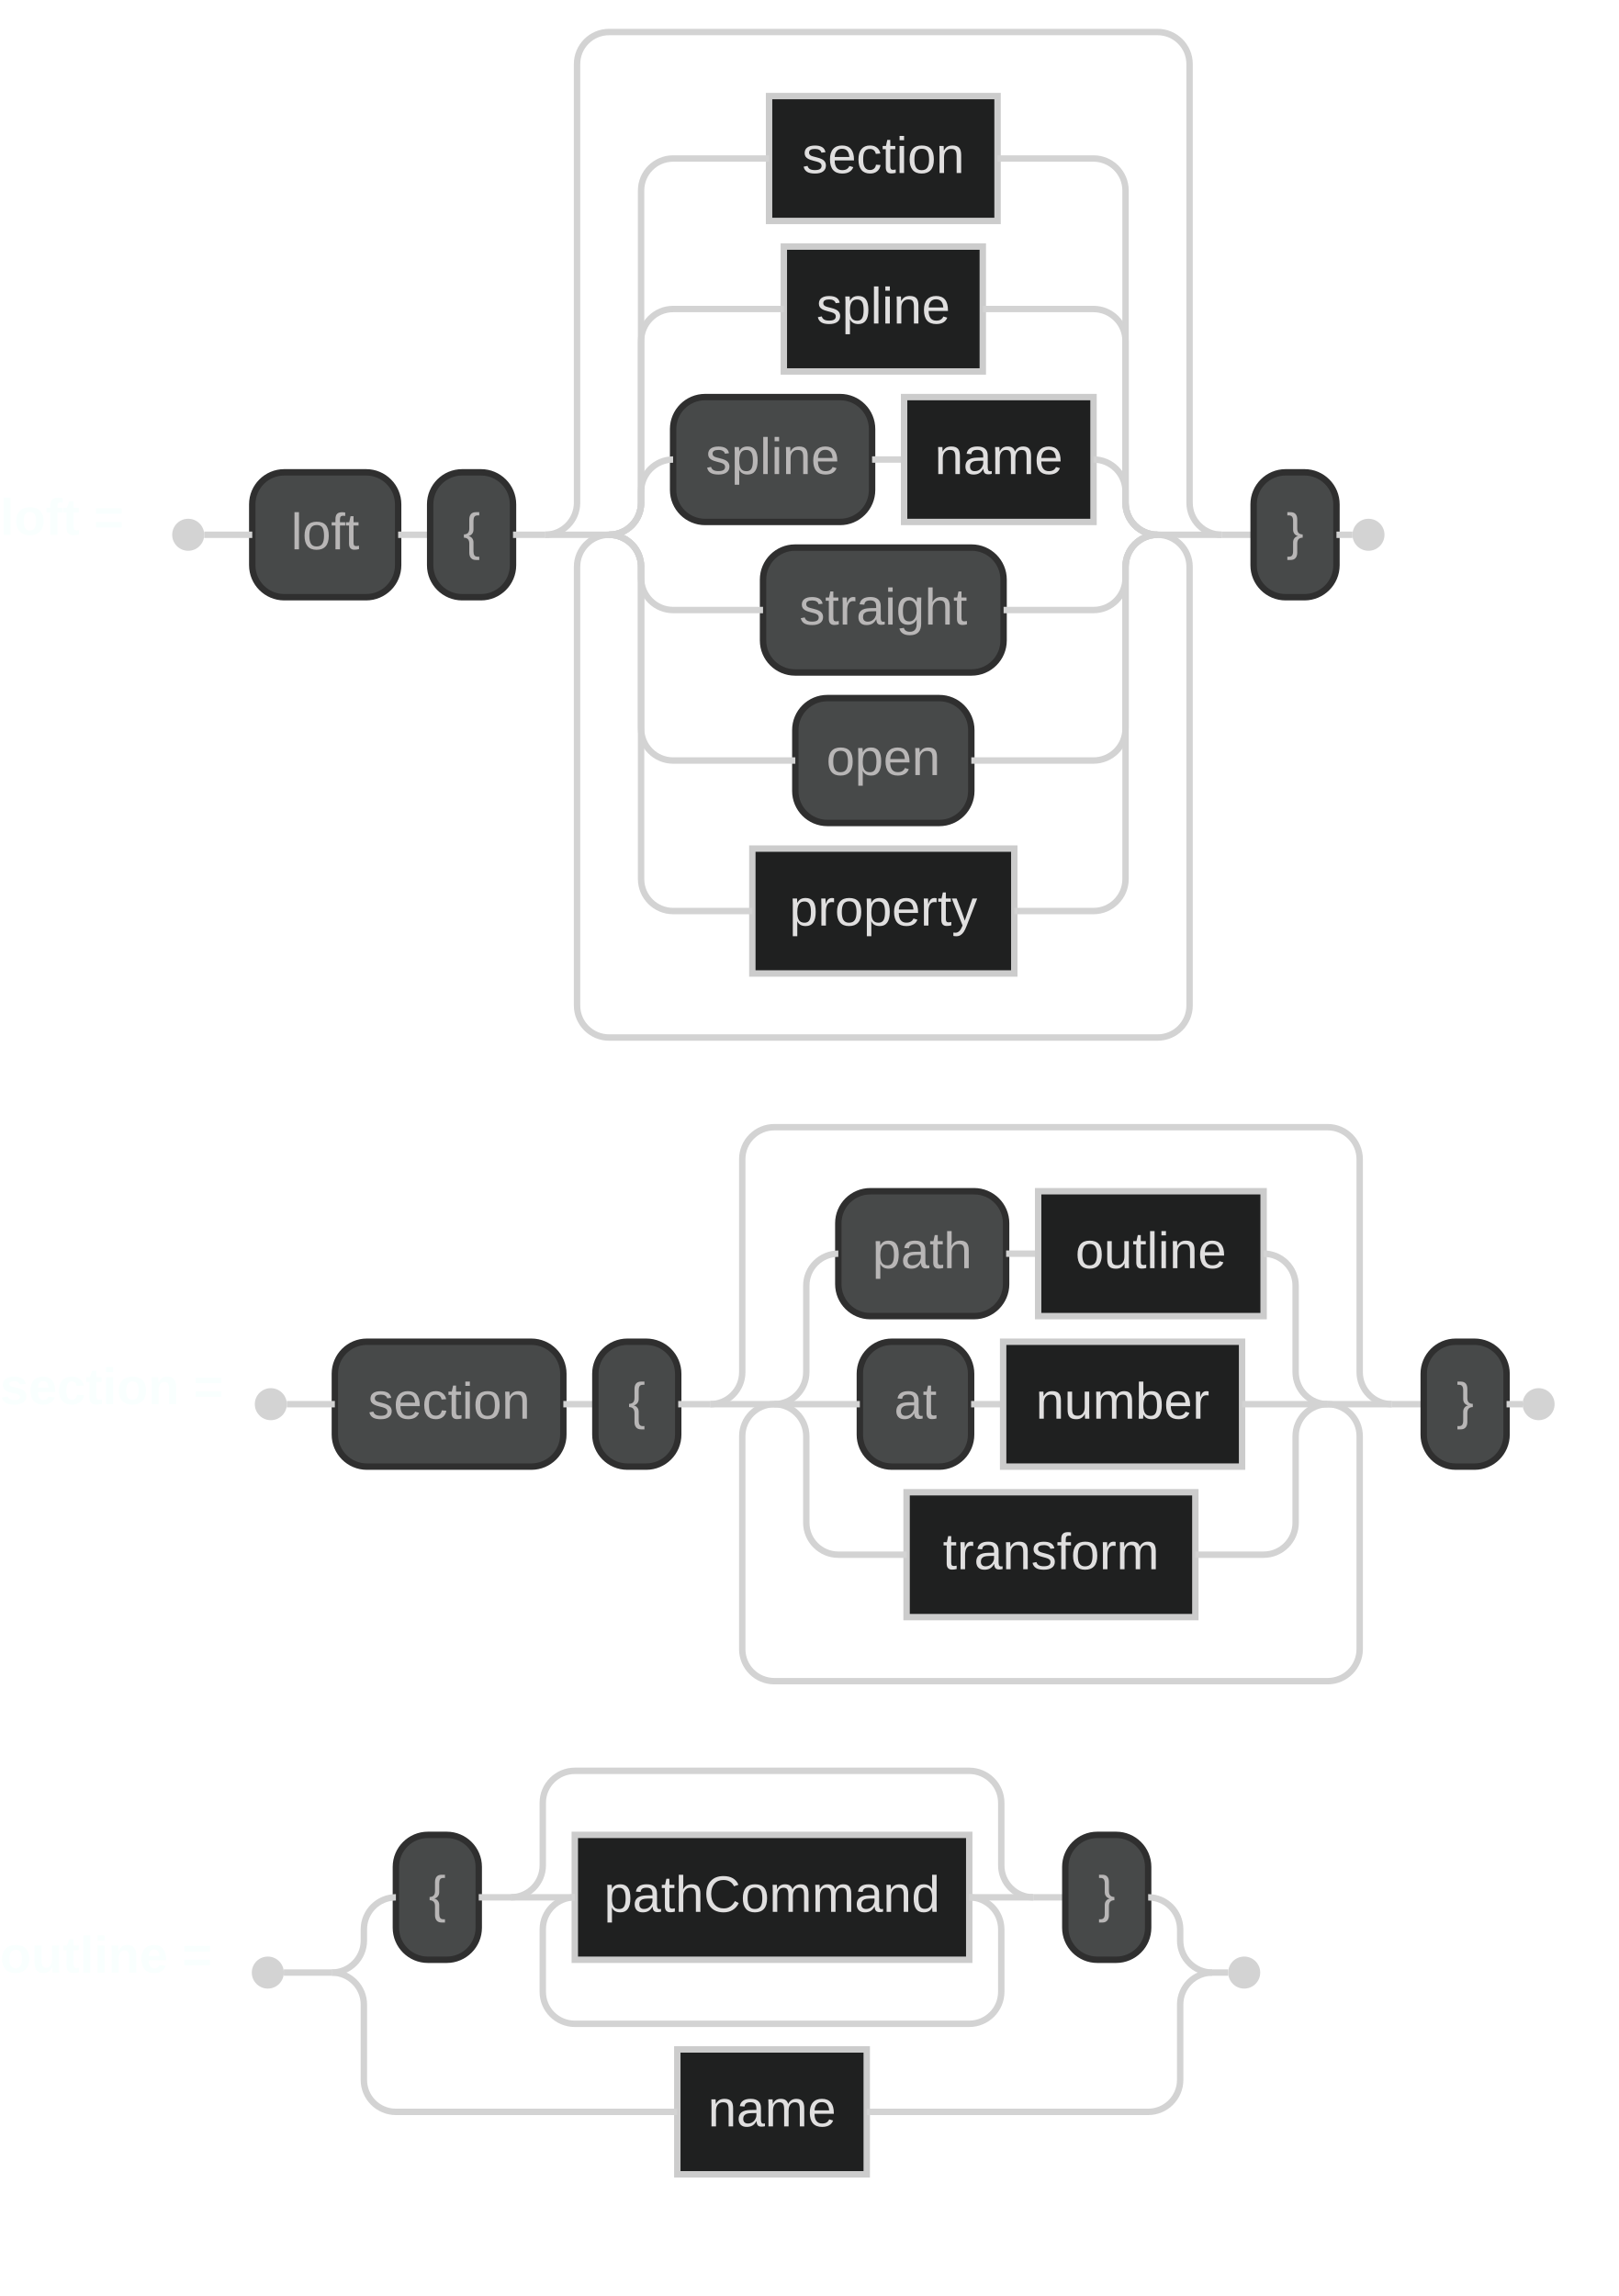
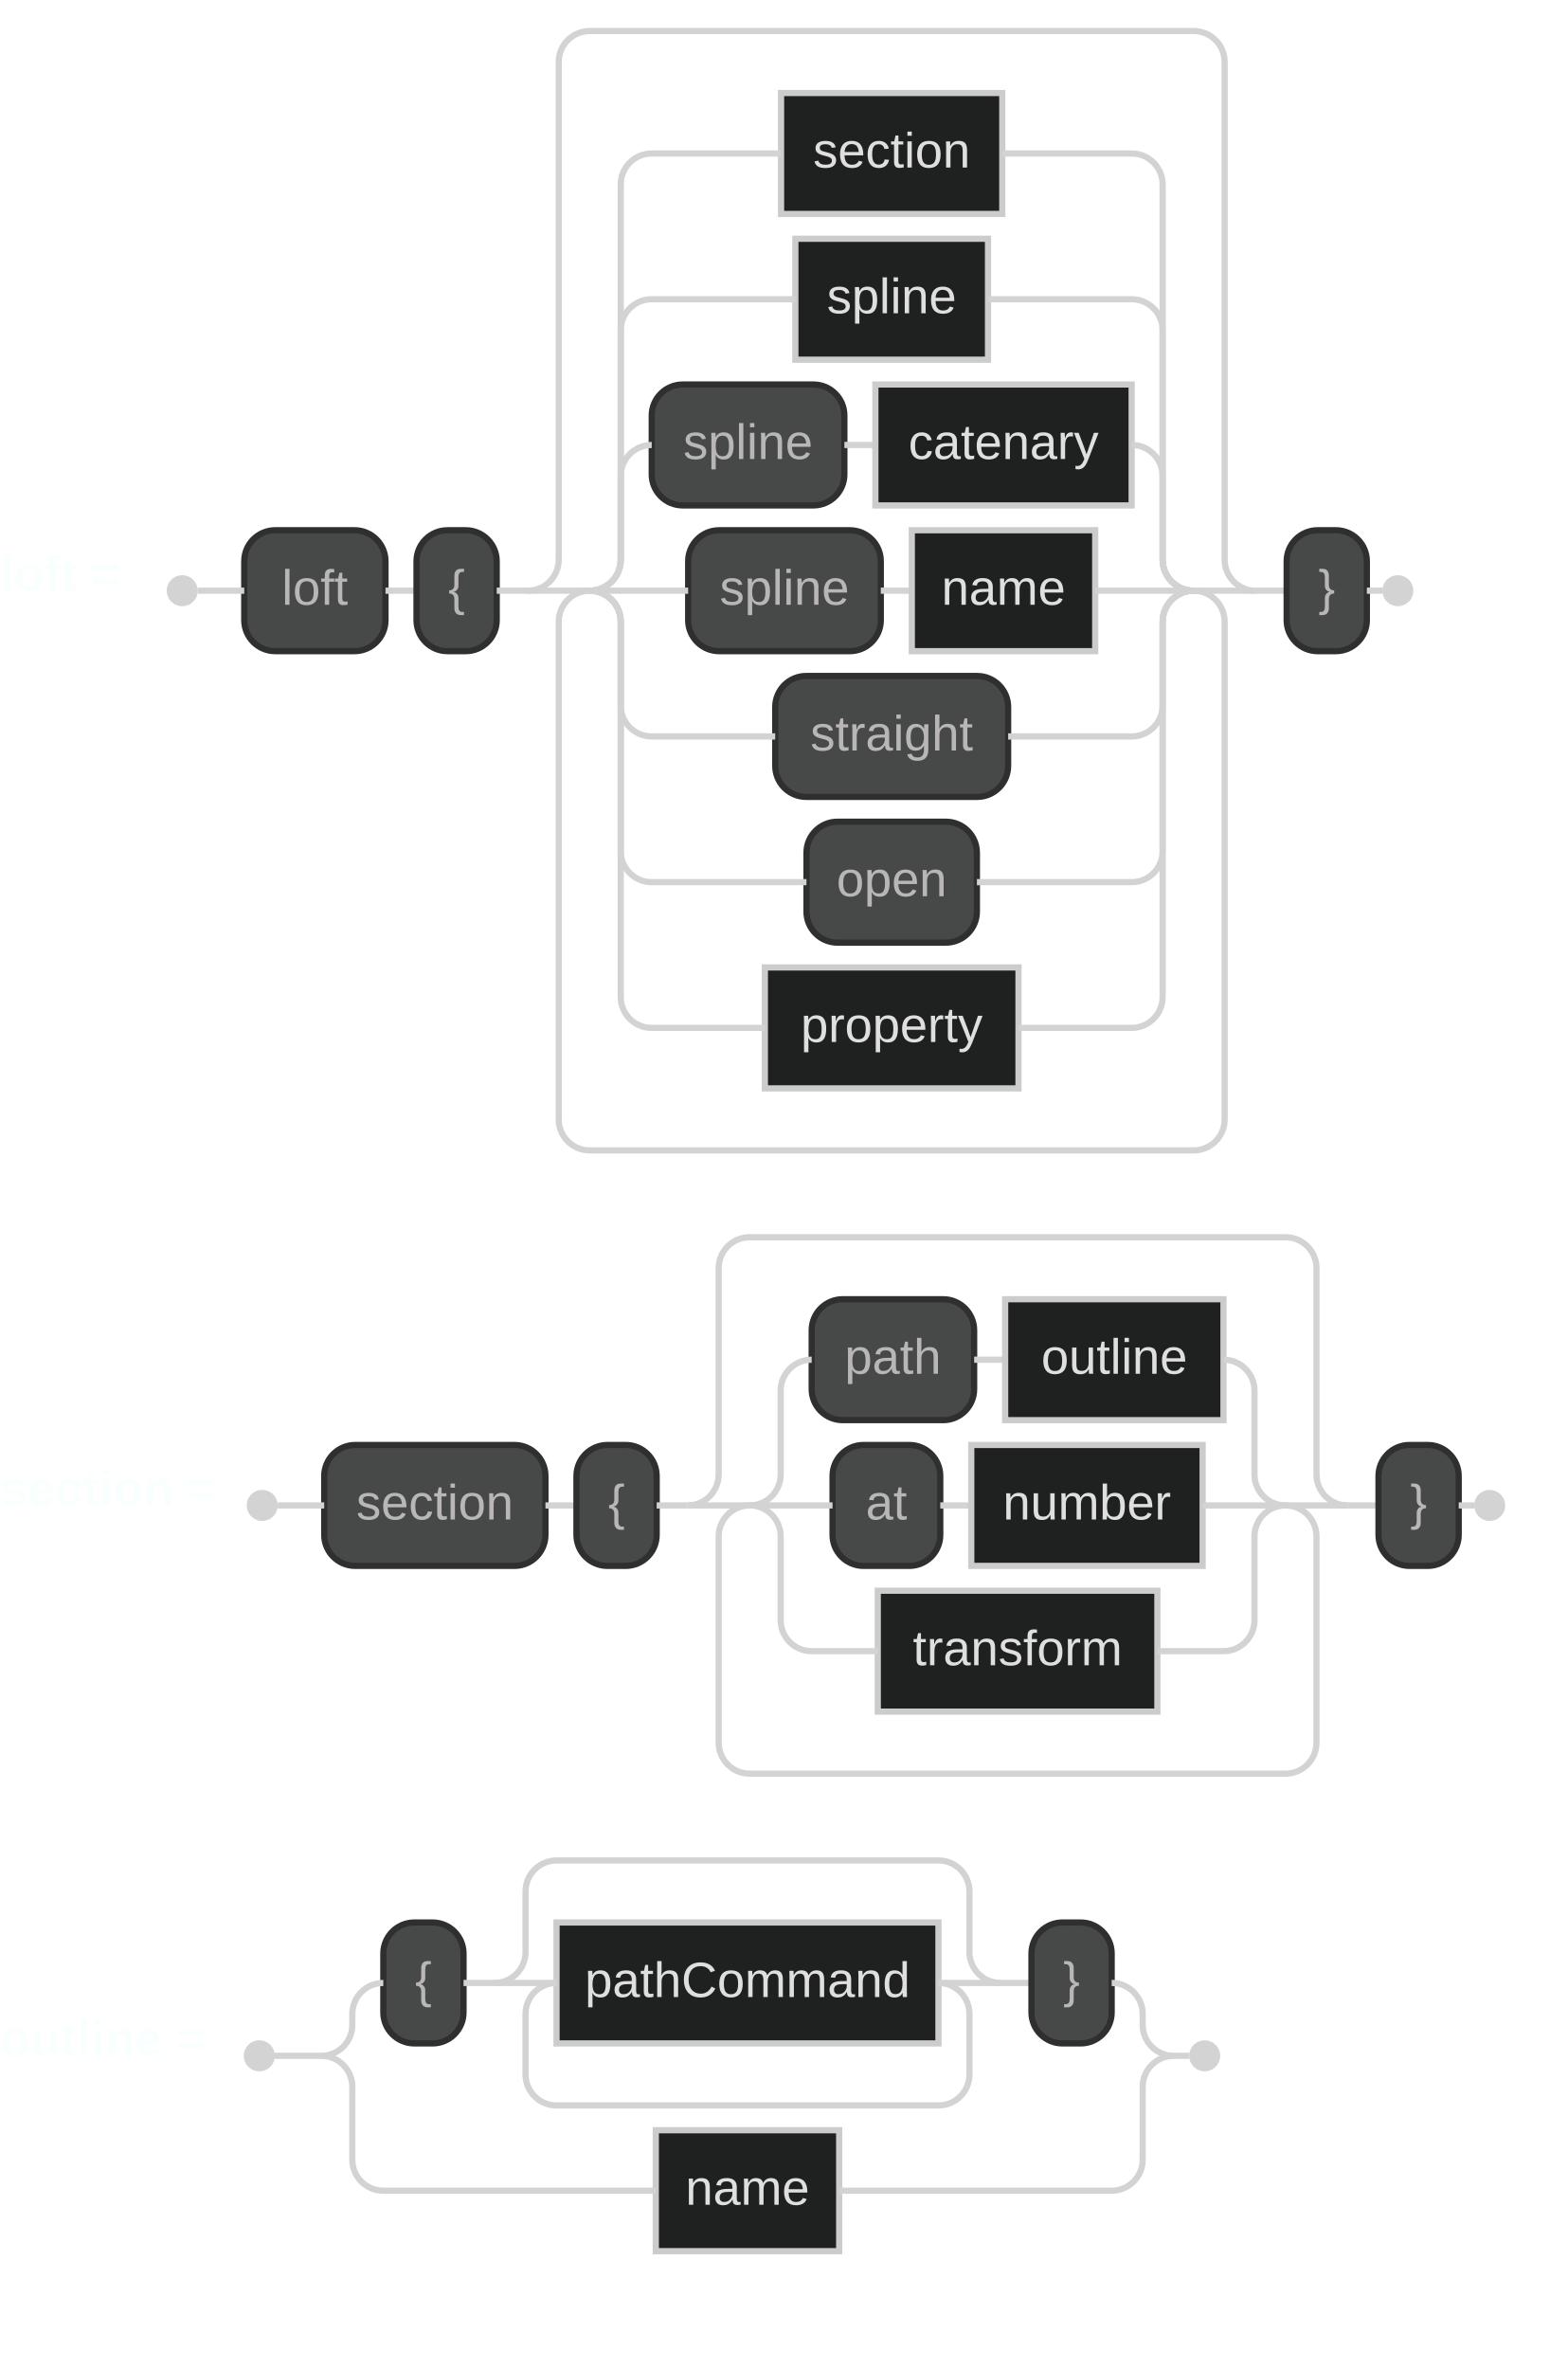
- <svg xmlns="http://www.w3.org/2000/svg" id="my-svg" width="100%" class="railroad-diagram" style="max-width: 505.516px; background-color: transparent;" viewBox="0 0 505.516 717" role="graphics-document document" aria-roledescription="railroadEbnf">
+ <svg xmlns="http://www.w3.org/2000/svg" id="my-svg" width="100%" class="railroad-diagram" style="max-width: 505.516px; background-color: transparent;" viewBox="0 0 505.516 764" role="graphics-document document" aria-roledescription="railroadEbnf">
  <style>#my-svg{font-family:"trebuchet ms",verdana,arial,sans-serif;font-size:16px;fill:#ccc;}@keyframes edge-animation-frame{from{stroke-dashoffset:0;}}@keyframes dash{to{stroke-dashoffset:0;}}#my-svg .edge-animation-slow{stroke-dasharray:9,5!important;stroke-dashoffset:900;animation:dash 50s linear infinite;stroke-linecap:round;}#my-svg .edge-animation-fast{stroke-dasharray:9,5!important;stroke-dashoffset:900;animation:dash 20s linear infinite;stroke-linecap:round;}#my-svg .error-icon{fill:#a44141;}#my-svg .error-text{fill:#ddd;stroke:#ddd;}#my-svg .edge-thickness-normal{stroke-width:1px;}#my-svg .edge-thickness-thick{stroke-width:3.5px;}#my-svg .edge-pattern-solid{stroke-dasharray:0;}#my-svg .edge-thickness-invisible{stroke-width:0;fill:none;}#my-svg .edge-pattern-dashed{stroke-dasharray:3;}#my-svg .edge-pattern-dotted{stroke-dasharray:2;}#my-svg .marker{fill:lightgrey;stroke:lightgrey;}#my-svg .marker.cross{stroke:lightgrey;}#my-svg svg{font-family:"trebuchet ms",verdana,arial,sans-serif;font-size:16px;}#my-svg p{margin:0;}#my-svg .railroad-diagram{font-family:"trebuchet ms",verdana,arial,sans-serif;font-size:16px;}#my-svg .railroad-terminal rect{fill:hsl(180, 1.587%, 28.353%);stroke:hsl(180, 0%, 18.353%);stroke-width:2px;}#my-svg .railroad-terminal text{fill:rgb(183.848, 181.552, 181.552);font-family:"trebuchet ms",verdana,arial,sans-serif;font-size:16px;text-anchor:middle;dominant-baseline:middle;}#my-svg .railroad-nonterminal rect{fill:#1f2020;stroke:#cccccc;stroke-width:2px;}#my-svg .railroad-nonterminal text{fill:#e0dfdf;font-family:"trebuchet ms",verdana,arial,sans-serif;font-size:16px;text-anchor:middle;dominant-baseline:middle;}#my-svg .railroad-line{stroke:lightgrey;stroke-width:2px;fill:none;}#my-svg .railroad-start circle,#my-svg .railroad-end circle{fill:lightgrey;}#my-svg .railroad-comment ellipse{fill:#181818;stroke:hsl(20, 0%, 2.353%);stroke-width:2px;}#my-svg .railroad-comment text{fill:rgb(223, 223.667, 224);font-style:italic;font-family:"trebuchet ms",verdana,arial,sans-serif;font-size:16px;text-anchor:middle;dominant-baseline:middle;}#my-svg .railroad-special rect{fill:hsl(20, 1.587%, 12.353%);stroke:hsl(20, 0%, 2.353%);stroke-width:2px;stroke-dasharray:5,3;}#my-svg .railroad-special text{fill:#e0dfdf;font-family:"trebuchet ms",verdana,arial,sans-serif;font-size:16px;text-anchor:middle;dominant-baseline:middle;}#my-svg .railroad-rule-name{font-weight:bold;fill:#F9FFFE;font-family:"trebuchet ms",verdana,arial,sans-serif;font-size:16px;}#my-svg .node .neo-node{stroke:#ccc;}#my-svg [data-look="neo"].node rect,#my-svg [data-look="neo"].cluster rect,#my-svg [data-look="neo"].node polygon{stroke:url(#my-svg-gradient);filter:drop-shadow( 1px 2px 2px rgba(185,185,185,1));}#my-svg [data-look="neo"].swimlane.cluster rect{filter:none;}#my-svg [data-look="neo"].node path{stroke:url(#my-svg-gradient);stroke-width:1px;}#my-svg [data-look="neo"].node .outer-path{filter:drop-shadow( 1px 2px 2px rgba(185,185,185,1));}#my-svg [data-look="neo"].node .neo-line path{stroke:#ccc;filter:none;}#my-svg [data-look="neo"].node circle{stroke:url(#my-svg-gradient);filter:drop-shadow( 1px 2px 2px rgba(185,185,185,1));}#my-svg [data-look="neo"].node circle .state-start{fill:#000000;}#my-svg [data-look="neo"].icon-shape .icon{fill:url(#my-svg-gradient);filter:drop-shadow( 1px 2px 2px rgba(185,185,185,1));}#my-svg [data-look="neo"].icon-shape .icon-neo path{stroke:url(#my-svg-gradient);filter:drop-shadow( 1px 2px 2px rgba(185,185,185,1));}#my-svg :root{--mermaid-font-family:"trebuchet ms",verdana,arial,sans-serif;}</style>
  <g />
  <g class="railroad-rule" transform="translate(0, 10)">
    <g transform="translate(78.78125, 0)">
      <g class="railroad-sequence">
-         <g class="railroad-terminal" transform="translate(0, 137.5)">
+         <g class="railroad-terminal" transform="translate(0, 161)">
          <rect x="0" y="0" width="45.562" height="39" rx="10" ry="10" />
          <text x="22.781" y="19.5">loft</text>
        </g>
-         <path class="railroad-line" d="M 45.562 157 L 55.562 157" />
-         <g class="railroad-terminal" transform="translate(55.5625, 137.5)">
+         <path class="railroad-line" d="M 45.562 180.5 L 55.562 180.5" />
+         <g class="railroad-terminal" transform="translate(55.5625, 161)">
          <rect x="0" y="0" width="25.875" height="39" rx="10" ry="10" />
          <text x="12.938" y="19.5">{</text>
        </g>
-         <path class="railroad-line" d="M 81.438 157 L 91.438 157" />
+         <path class="railroad-line" d="M 81.438 180.5 L 91.438 180.5" />
        <g class="railroad-repetition" transform="translate(91.4375, 0)">
          <g class="railroad-choice" transform="translate(20, 20)">
-             <g class="railroad-nonterminal" transform="translate(49.96875, 0)">
+             <g class="railroad-nonterminal" transform="translate(61.71875, 0)">
              <rect x="0" y="0" width="71.359" height="39" />
              <text x="35.68" y="19.5">section</text>
            </g>
-             <path class="railroad-line" d="M 0 137 A 10 10 0 0 0 10 127 L 10 29.5 A 10 10 0 0 1 20 19.5 L 49.969 19.5" />
-             <path class="railroad-line" d="M 121.328 19.5 L 151.297 19.5 A 10 10 0 0 1 161.297 29.5 L 161.297 127 A 10 10 0 0 0 171.297 137" />
-             <g class="railroad-nonterminal" transform="translate(54.57812, 47)">
+             <path class="railroad-line" d="M 0 160.5 A 10 10 0 0 0 10 150.5 L 10 29.5 A 10 10 0 0 1 20 19.5 L 61.719 19.5" />
+             <path class="railroad-line" d="M 133.078 19.5 L 174.797 19.5 A 10 10 0 0 1 184.797 29.5 L 184.797 150.5 A 10 10 0 0 0 194.797 160.5" />
+             <g class="railroad-nonterminal" transform="translate(66.32812, 47)">
              <rect x="0" y="0" width="62.141" height="39" />
              <text x="31.07" y="19.5">spline</text>
            </g>
-             <path class="railroad-line" d="M 0 137 A 10 10 0 0 0 10 127 L 10 76.5 A 10 10 0 0 1 20 66.5 L 54.578 66.5" />
-             <path class="railroad-line" d="M 116.719 66.5 L 151.297 66.5 A 10 10 0 0 1 161.297 76.5 L 161.297 127 A 10 10 0 0 0 171.297 137" />
+             <path class="railroad-line" d="M 0 160.5 A 10 10 0 0 0 10 150.5 L 10 76.5 A 10 10 0 0 1 20 66.5 L 66.328 66.5" />
+             <path class="railroad-line" d="M 128.469 66.5 L 174.797 66.5 A 10 10 0 0 1 184.797 76.5 L 184.797 150.5 A 10 10 0 0 0 194.797 160.5" />
            <g class="railroad-sequence" transform="translate(20, 94)">
+               <g class="railroad-terminal" transform="translate(0, 0)">
+                 <rect x="0" y="0" width="62.141" height="39" rx="10" ry="10" />
+                 <text x="31.07" y="19.5">spline</text>
+               </g>
+               <path class="railroad-line" d="M 62.141 19.5 L 72.141 19.5" />
+               <g class="railroad-nonterminal" transform="translate(72.14062, 0)">
+                 <rect x="0" y="0" width="82.656" height="39" />
+                 <text x="41.328" y="19.5">catenary</text>
+               </g>
+             </g>
+             <path class="railroad-line" d="M 0 160.5 A 10 10 0 0 0 10 150.5 L 10 123.5 A 10 10 0 0 1 20 113.5 L 20 113.5" />
+             <path class="railroad-line" d="M 174.797 113.5 L 174.797 113.5 A 10 10 0 0 1 184.797 123.5 L 184.797 150.5 A 10 10 0 0 0 194.797 160.5" />
+             <g class="railroad-sequence" transform="translate(31.75, 141)">
              <g class="railroad-terminal" transform="translate(0, 0)">
                <rect x="0" y="0" width="62.141" height="39" rx="10" ry="10" />
                <text x="31.07" y="19.5">spline</text>
              </g>
              <path class="railroad-line" d="M 62.141 19.5 L 72.141 19.5" />
              <g class="railroad-nonterminal" transform="translate(72.14062, 0)">
                <rect x="0" y="0" width="59.156" height="39" />
                <text x="29.578" y="19.5">name</text>
              </g>
            </g>
-             <path class="railroad-line" d="M 0 137 A 10 10 0 0 0 10 127 L 10 123.5 A 10 10 0 0 1 20 113.5 L 20 113.5" />
-             <path class="railroad-line" d="M 151.297 113.5 L 151.297 113.5 A 10 10 0 0 1 161.297 123.5 L 161.297 127 A 10 10 0 0 0 171.297 137" />
-             <g class="railroad-terminal" transform="translate(48.08594, 141)">
+             <path class="railroad-line" d="M 0 160.5 L 31.75 160.5" />
+             <path class="railroad-line" d="M 163.047 160.5 L 194.797 160.5" />
+             <g class="railroad-terminal" transform="translate(59.83594, 188)">
              <rect x="0" y="0" width="75.125" height="39" rx="10" ry="10" />
              <text x="37.562" y="19.5">straight</text>
            </g>
-             <path class="railroad-line" d="M 0 137 A 10 10 0 0 1 10 147 L 10 150.5 A 10 10 0 0 0 20 160.5 L 48.086 160.5" />
-             <path class="railroad-line" d="M 123.211 160.5 L 151.297 160.5 A 10 10 0 0 0 161.297 150.5 L 161.297 147 A 10 10 0 0 1 171.297 137" />
-             <g class="railroad-terminal" transform="translate(58.16406, 188)">
+             <path class="railroad-line" d="M 0 160.5 A 10 10 0 0 1 10 170.5 L 10 197.5 A 10 10 0 0 0 20 207.5 L 59.836 207.5" />
+             <path class="railroad-line" d="M 134.961 207.5 L 174.797 207.5 A 10 10 0 0 0 184.797 197.5 L 184.797 170.5 A 10 10 0 0 1 194.797 160.5" />
+             <g class="railroad-terminal" transform="translate(69.91406, 235)">
              <rect x="0" y="0" width="54.969" height="39" rx="10" ry="10" />
              <text x="27.484" y="19.5">open</text>
            </g>
-             <path class="railroad-line" d="M 0 137 A 10 10 0 0 1 10 147 L 10 197.5 A 10 10 0 0 0 20 207.5 L 58.164 207.5" />
-             <path class="railroad-line" d="M 113.133 207.5 L 151.297 207.5 A 10 10 0 0 0 161.297 197.5 L 161.297 147 A 10 10 0 0 1 171.297 137" />
-             <g class="railroad-nonterminal" transform="translate(44.74219, 235)">
+             <path class="railroad-line" d="M 0 160.5 A 10 10 0 0 1 10 170.5 L 10 244.5 A 10 10 0 0 0 20 254.5 L 69.914 254.5" />
+             <path class="railroad-line" d="M 124.883 254.5 L 174.797 254.5 A 10 10 0 0 0 184.797 244.5 L 184.797 170.5 A 10 10 0 0 1 194.797 160.5" />
+             <g class="railroad-nonterminal" transform="translate(56.49219, 282)">
              <rect x="0" y="0" width="81.812" height="39" />
              <text x="40.906" y="19.5">property</text>
            </g>
-             <path class="railroad-line" d="M 0 137 A 10 10 0 0 1 10 147 L 10 244.5 A 10 10 0 0 0 20 254.5 L 44.742 254.5" />
-             <path class="railroad-line" d="M 126.555 254.5 L 151.297 254.5 A 10 10 0 0 0 161.297 244.5 L 161.297 147 A 10 10 0 0 1 171.297 137" />
-           </g>
-           <path class="railroad-line" d="M 0 157 L 20 157" />
-           <path class="railroad-line" d="M 191.297 157 L 211.297 157" />
-           <path class="railroad-line" d="M 191.297 157 A 10 10 0 0 1 201.297 167 L 201.297 304 A 10 10 0 0 1 191.297 314 L 20 314 A 10 10 0 0 1 10 304 L 10 167 A 10 10 0 0 1 20 157" />
-           <path class="railroad-line" d="M 0 157 A 10 10 0 0 0 10 147 L 10 10 A 10 10 0 0 1 20 0 L 191.297 0 A 10 10 0 0 1 201.297 10 L 201.297 147 A 10 10 0 0 0 211.297 157" />
-         </g>
-         <path class="railroad-line" d="M 302.734 157 L 312.734 157" />
-         <g class="railroad-terminal" transform="translate(312.7344, 137.5)">
+             <path class="railroad-line" d="M 0 160.5 A 10 10 0 0 1 10 170.5 L 10 291.5 A 10 10 0 0 0 20 301.5 L 56.492 301.5" />
+             <path class="railroad-line" d="M 138.305 301.5 L 174.797 301.5 A 10 10 0 0 0 184.797 291.5 L 184.797 170.5 A 10 10 0 0 1 194.797 160.5" />
+           </g>
+           <path class="railroad-line" d="M 0 180.5 L 20 180.5" />
+           <path class="railroad-line" d="M 214.797 180.5 L 234.797 180.5" />
+           <path class="railroad-line" d="M 214.797 180.5 A 10 10 0 0 1 224.797 190.5 L 224.797 351 A 10 10 0 0 1 214.797 361 L 20 361 A 10 10 0 0 1 10 351 L 10 190.5 A 10 10 0 0 1 20 180.5" />
+           <path class="railroad-line" d="M 0 180.5 A 10 10 0 0 0 10 170.5 L 10 10 A 10 10 0 0 1 20 0 L 214.797 0 A 10 10 0 0 1 224.797 10 L 224.797 170.5 A 10 10 0 0 0 234.797 180.5" />
+         </g>
+         <path class="railroad-line" d="M 326.234 180.5 L 336.234 180.5" />
+         <g class="railroad-terminal" transform="translate(336.2344, 161)">
          <rect x="0" y="0" width="25.875" height="39" rx="10" ry="10" />
          <text x="12.938" y="19.5">}</text>
        </g>
      </g>
    </g>
    <g class="railroad-rule-name-group">
-       <text class="railroad-rule-name" x="0" y="157">loft =</text>
+       <text class="railroad-rule-name" x="0" y="180.5">loft =</text>
    </g>
    <g class="railroad-start">
-       <circle cx="58.781" cy="157" r="5" />
+       <circle cx="58.781" cy="180.5" r="5" />
    </g>
    <g class="railroad-end">
-       <circle cx="427.391" cy="157" r="5" />
-     </g>
-     <path class="railroad-line" d="M 63.781 157 L 78.781 157" />
-     <path class="railroad-line" d="M 417.391 157 L 422.391 157" />
+       <circle cx="450.891" cy="180.5" r="5" />
+     </g>
+     <path class="railroad-line" d="M 63.781 180.5 L 78.781 180.5" />
+     <path class="railroad-line" d="M 440.891 180.5 L 445.891 180.5" />
  </g>
-   <g class="railroad-rule" transform="translate(0, 352)">
+   <g class="railroad-rule" transform="translate(0, 399)">
    <g transform="translate(104.5781, 0)">
      <g class="railroad-sequence">
        <g class="railroad-terminal" transform="translate(0, 67)">
          <rect x="0" y="0" width="71.359" height="39" rx="10" ry="10" />
          <text x="35.68" y="19.5">section</text>
        </g>
        <path class="railroad-line" d="M 71.359 86.5 L 81.359 86.5" />
        <g class="railroad-terminal" transform="translate(81.35938, 67)">
          <rect x="0" y="0" width="25.875" height="39" rx="10" ry="10" />
          <text x="12.938" y="19.5">{</text>
        </g>
        <path class="railroad-line" d="M 107.234 86.5 L 117.234 86.5" />
        <g class="railroad-repetition" transform="translate(117.2344, 0)">
          <g class="railroad-choice" transform="translate(20, 20)">
            <g class="railroad-sequence" transform="translate(20, 0)">
              <g class="railroad-terminal" transform="translate(0, 0)">
                <rect x="0" y="0" width="52.406" height="39" rx="10" ry="10" />
                <text x="26.203" y="19.5">path</text>
              </g>
              <path class="railroad-line" d="M 52.406 19.5 L 62.406 19.5" />
              <g class="railroad-nonterminal" transform="translate(62.40625, 0)">
                <rect x="0" y="0" width="70.422" height="39" />
                <text x="35.211" y="19.5">outline</text>
              </g>
            </g>
            <path class="railroad-line" d="M 0 66.5 A 10 10 0 0 0 10 56.5 L 10 29.5 A 10 10 0 0 1 20 19.5 L 20 19.5" />
            <path class="railroad-line" d="M 152.828 19.5 L 152.828 19.5 A 10 10 0 0 1 162.828 29.5 L 162.828 56.5 A 10 10 0 0 0 172.828 66.5" />
            <g class="railroad-sequence" transform="translate(26.72656, 47)">
              <g class="railroad-terminal" transform="translate(0, 0)">
                <rect x="0" y="0" width="34.75" height="39" rx="10" ry="10" />
                <text x="17.375" y="19.5">at</text>
              </g>
              <path class="railroad-line" d="M 34.75 19.5 L 44.75 19.5" />
              <g class="railroad-nonterminal" transform="translate(44.75, 0)">
                <rect x="0" y="0" width="74.625" height="39" />
                <text x="37.312" y="19.5">number</text>
              </g>
            </g>
            <path class="railroad-line" d="M 0 66.5 L 26.727 66.5" />
            <path class="railroad-line" d="M 146.102 66.5 L 172.828 66.5" />
            <g class="railroad-nonterminal" transform="translate(41.32031, 94)">
              <rect x="0" y="0" width="90.188" height="39" />
              <text x="45.094" y="19.5">transform</text>
            </g>
            <path class="railroad-line" d="M 0 66.5 A 10 10 0 0 1 10 76.5 L 10 103.5 A 10 10 0 0 0 20 113.5 L 41.32 113.5" />
            <path class="railroad-line" d="M 131.508 113.5 L 152.828 113.5 A 10 10 0 0 0 162.828 103.5 L 162.828 76.5 A 10 10 0 0 1 172.828 66.5" />
          </g>
          <path class="railroad-line" d="M 0 86.5 L 20 86.5" />
          <path class="railroad-line" d="M 192.828 86.5 L 212.828 86.5" />
          <path class="railroad-line" d="M 192.828 86.5 A 10 10 0 0 1 202.828 96.5 L 202.828 163 A 10 10 0 0 1 192.828 173 L 20 173 A 10 10 0 0 1 10 163 L 10 96.5 A 10 10 0 0 1 20 86.5" />
          <path class="railroad-line" d="M 0 86.5 A 10 10 0 0 0 10 76.5 L 10 10 A 10 10 0 0 1 20 0 L 192.828 0 A 10 10 0 0 1 202.828 10 L 202.828 76.5 A 10 10 0 0 0 212.828 86.5" />
        </g>
        <path class="railroad-line" d="M 330.062 86.5 L 340.062 86.5" />
        <g class="railroad-terminal" transform="translate(340.0625, 67)">
          <rect x="0" y="0" width="25.875" height="39" rx="10" ry="10" />
          <text x="12.938" y="19.5">}</text>
        </g>
      </g>
    </g>
    <g class="railroad-rule-name-group">
      <text class="railroad-rule-name" x="0" y="86.5">section =</text>
    </g>
    <g class="railroad-start">
      <circle cx="84.578" cy="86.5" r="5" />
    </g>
    <g class="railroad-end">
      <circle cx="480.516" cy="86.5" r="5" />
    </g>
    <path class="railroad-line" d="M 89.578 86.5 L 104.578 86.5" />
    <path class="railroad-line" d="M 470.516 86.5 L 475.516 86.5" />
  </g>
-   <g class="railroad-rule" transform="translate(0, 553)">
+   <g class="railroad-rule" transform="translate(0, 600)">
    <g transform="translate(103.6406, 0)">
      <g class="railroad-choice">
        <g class="railroad-sequence" transform="translate(20, 0)">
          <g class="railroad-terminal" transform="translate(0, 20)">
            <rect x="0" y="0" width="25.875" height="39" rx="10" ry="10" />
            <text x="12.938" y="19.5">{</text>
          </g>
          <path class="railroad-line" d="M 25.875 39.5 L 35.875 39.5" />
          <g class="railroad-repetition" transform="translate(35.875, 0)">
            <g class="railroad-nonterminal" transform="translate(20, 20)">
              <rect x="0" y="0" width="123.188" height="39" />
              <text x="61.594" y="19.5">pathCommand</text>
            </g>
            <path class="railroad-line" d="M 0 39.5 L 20 39.5" />
            <path class="railroad-line" d="M 143.188 39.5 L 163.188 39.5" />
            <path class="railroad-line" d="M 143.188 39.5 A 10 10 0 0 1 153.188 49.5 L 153.188 69 A 10 10 0 0 1 143.188 79 L 20 79 A 10 10 0 0 1 10 69 L 10 49.5 A 10 10 0 0 1 20 39.5" />
            <path class="railroad-line" d="M 0 39.5 A 10 10 0 0 0 10 29.5 L 10 10 A 10 10 0 0 1 20 0 L 143.188 0 A 10 10 0 0 1 153.188 10 L 153.188 29.5 A 10 10 0 0 0 163.188 39.5" />
          </g>
          <path class="railroad-line" d="M 199.062 39.5 L 209.062 39.5" />
          <g class="railroad-terminal" transform="translate(209.0625, 20)">
            <rect x="0" y="0" width="25.875" height="39" rx="10" ry="10" />
            <text x="12.938" y="19.5">}</text>
          </g>
        </g>
        <path class="railroad-line" d="M 0 63 A 10 10 0 0 0 10 53 L 10 49.5 A 10 10 0 0 1 20 39.5 L 20 39.5" />
        <path class="railroad-line" d="M 254.938 39.5 L 254.938 39.5 A 10 10 0 0 1 264.938 49.5 L 264.938 53 A 10 10 0 0 0 274.938 63" />
        <g class="railroad-nonterminal" transform="translate(107.8906, 87)">
          <rect x="0" y="0" width="59.156" height="39" />
          <text x="29.578" y="19.5">name</text>
        </g>
        <path class="railroad-line" d="M 0 63 A 10 10 0 0 1 10 73 L 10 96.5 A 10 10 0 0 0 20 106.5 L 107.891 106.5" />
        <path class="railroad-line" d="M 167.047 106.5 L 254.938 106.5 A 10 10 0 0 0 264.938 96.5 L 264.938 73 A 10 10 0 0 1 274.938 63" />
      </g>
    </g>
    <g class="railroad-rule-name-group">
      <text class="railroad-rule-name" x="0" y="63">outline =</text>
    </g>
    <g class="railroad-start">
      <circle cx="83.641" cy="63" r="5" />
    </g>
    <g class="railroad-end">
      <circle cx="388.578" cy="63" r="5" />
    </g>
    <path class="railroad-line" d="M 88.641 63 L 103.641 63" />
    <path class="railroad-line" d="M 378.578 63 L 383.578 63" />
  </g>
</svg>
